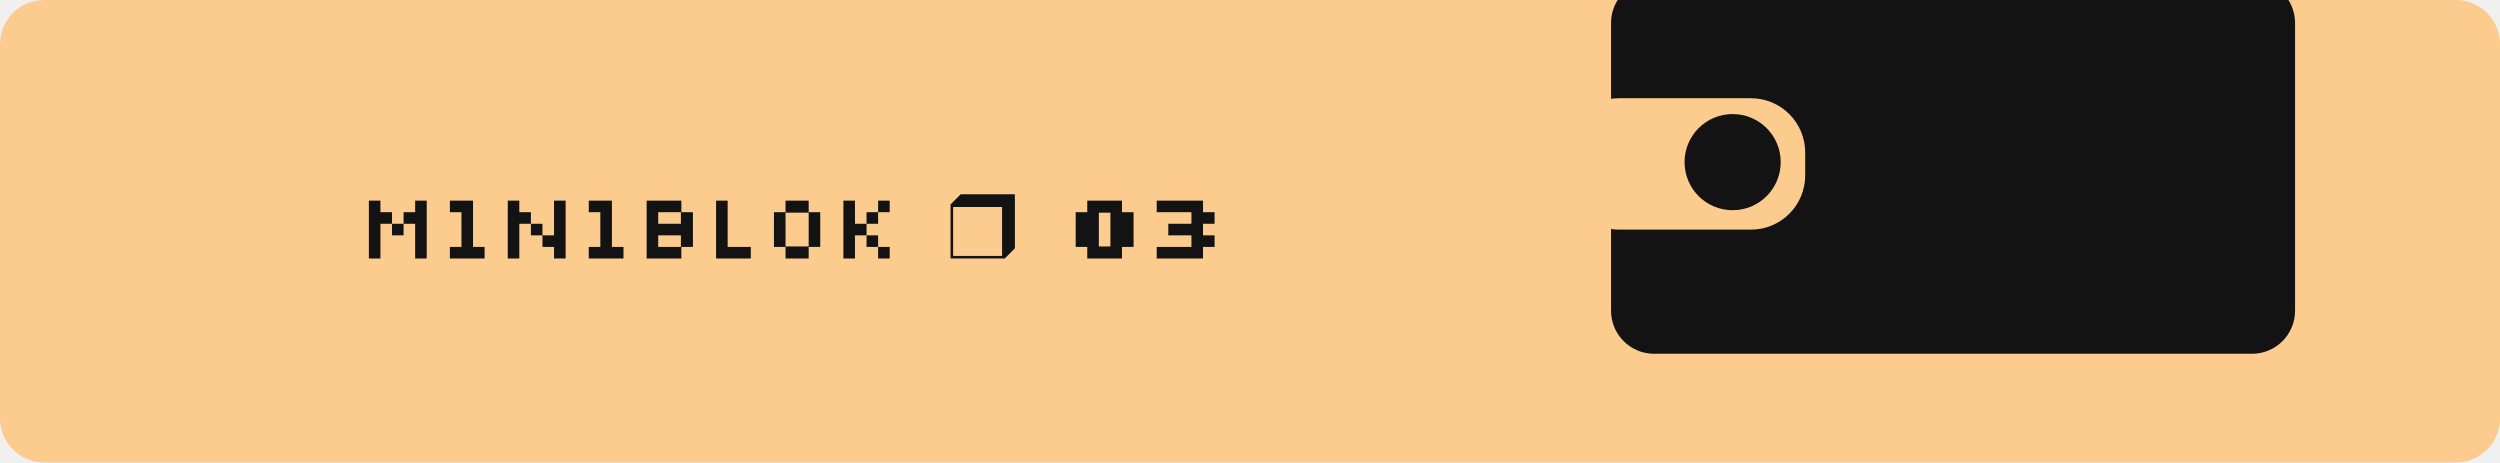
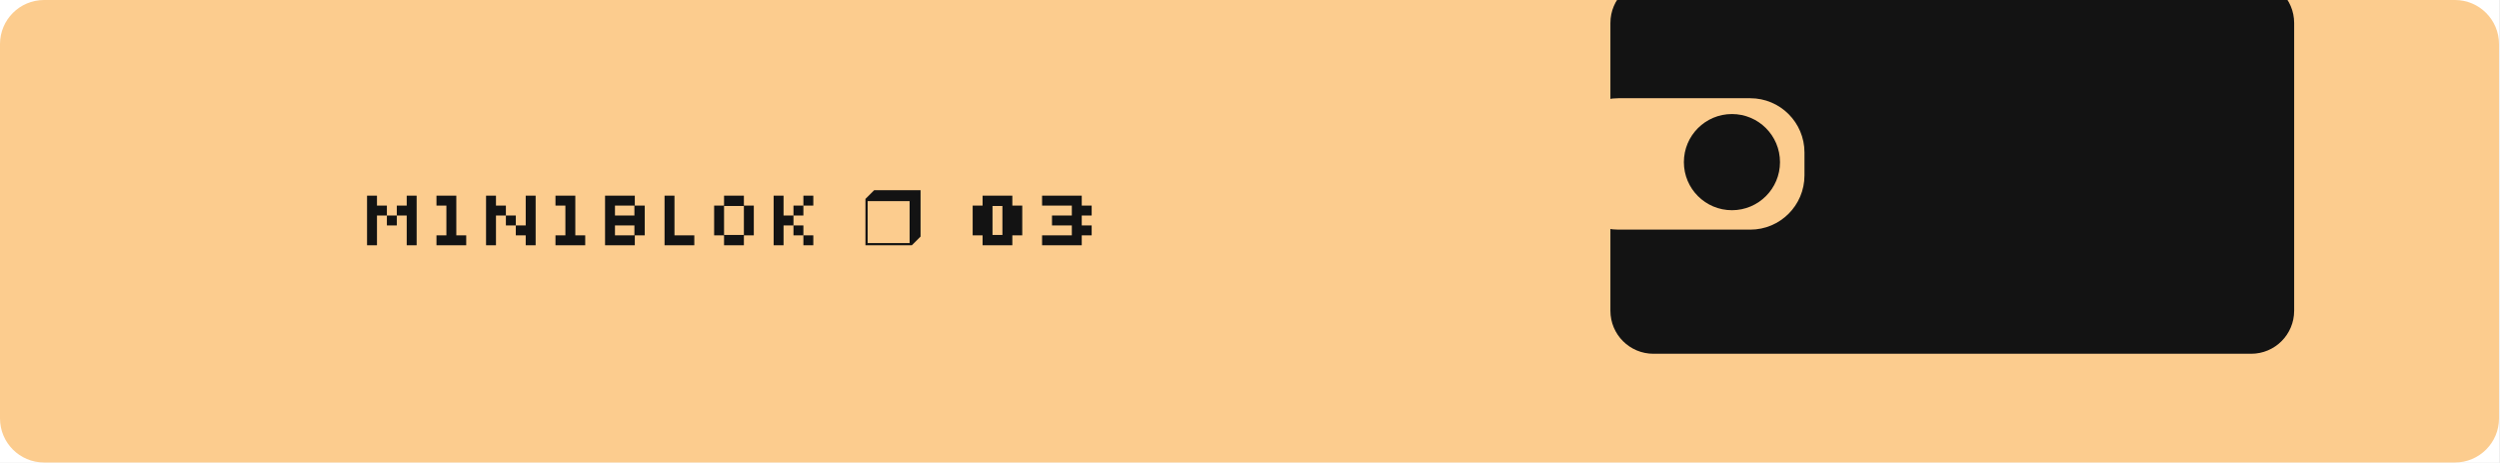
- <svg xmlns="http://www.w3.org/2000/svg" height="37mm" stroke-miterlimit="10" style="fill-rule:nonzero;clip-rule:evenodd;stroke-linecap:round;stroke-linejoin:round;" version="1.1" viewBox="0 0 567 104.895" width="200.0mm" xml:space="preserve">
+ <svg xmlns="http://www.w3.org/2000/svg" xmlns:ns1="http://vectornator.io" height="100%" stroke-miterlimit="10" style="fill-rule:nonzero;clip-rule:evenodd;stroke-linecap:round;stroke-linejoin:round;" version="1.1" viewBox="0 0 567 104.895" width="100%" xml:space="preserve">
  <defs />
+   <path d="M0 0L567 0L567 104.895L0 104.895L0 0Z" fill="#ffffff" fill-rule="nonzero" opacity="1" stroke="none" />
  <clipPath id="ArtboardFrame">
    <rect height="104.895" width="567" x="0" y="0" />
  </clipPath>
-   <g clip-path="url(#ArtboardFrame)" id="Layer-1">
-     <path d="M8.80426e-14 10C9.23706e-14 4.477 4.477-2.66454e-14 10-2.73133e-14L557 3.31404e-14C562.523 3.37508e-14 567 4.477 567 10L567 94.895C567 100.418 562.523 104.895 557 104.895L10 104.895C4.477 104.895 1.77636e-15 100.418 9.27789e-15 94.895L8.80426e-14 10Z" fill="#fccc8e" fill-rule="nonzero" opacity="1" stroke="none" />
-     <g opacity="1">
-       <g fill="#fccc8e" opacity="1" stroke="none">
+   <g clip-path="url(#ArtboardFrame)" id="Layer-1" ns1:layerName="Layer 1">
+     <path d="M8.80426e-14 10C9.23706e-14 4.477 4.477-2.66454e-14 10-2.73133e-14L557 3.31404e-14C562.523 3.37508e-14 567 4.477 567 10L567 94.895C567 100.418 562.523 104.895 557 104.895L10 104.895C4.477 104.895 1.77636e-15 100.418 9.27789e-15 94.895L8.80426e-14 10Z" fill="#fccc8e" fill-rule="nonzero" opacity="1" stroke="none" ns1:layerName="Rectangle 2" />
+     <g opacity="1" ns1:layerName="Group 11">
+       <g fill="#fccc8e" opacity="1" stroke="none" ns1:layerName="Text 2">
        <path d="M112.185 134.826L111.353 134.826L111.657 132.602L112.505 132.602L112.633 131.658L111.801 131.658L112.105 129.434L112.937 129.434L113.161 127.866L115.417 127.866L115.193 129.434L115.737 129.434L115.961 127.866L118.217 127.866L117.993 129.434L118.825 129.434L118.521 131.658L117.689 131.658L117.545 132.602L118.377 132.602L118.073 134.826L117.241 134.826L117.017 136.394L114.761 136.394L114.985 134.826L114.441 134.826L114.217 136.394L111.961 136.394L112.185 134.826ZM114.745 132.602L115.289 132.602L115.433 131.658L114.889 131.658L114.745 132.602Z" />
        <path d="M129.253 133.21C129.253 135.023 128.874 136.41 128.117 137.37C127.359 138.33 126.303 138.81 124.949 138.81C123.594 138.81 122.538 138.33 121.781 137.37C121.023 136.41 120.645 135.023 120.645 133.21C120.645 131.396 121.023 130.01 121.781 129.05C122.538 128.09 123.594 127.61 124.949 127.61C126.303 127.61 127.359 128.09 128.117 129.05C128.874 130.01 129.253 131.396 129.253 133.21ZM125.973 133.21C125.973 131.535 125.631 130.698 124.949 130.698C124.266 130.698 123.925 131.535 123.925 133.21C123.925 134.884 124.266 135.722 124.949 135.722C125.631 135.722 125.973 134.884 125.973 133.21Z" />
        <path d="M133.633 130.842L130.705 130.842L131.889 127.866L138.401 127.866L134.193 138.538L130.593 138.538L133.633 130.842Z" />
        <path d="M112.193 150.53L117.713 150.53C118.737 150.53 119.685 150.666 120.557 150.938C121.429 151.21 122.185 151.61 122.825 152.138C123.465 152.666 123.965 153.318 124.325 154.094C124.685 154.87 124.865 155.762 124.865 156.77C124.865 157.57 124.753 158.25 124.529 158.81C124.305 159.37 124.057 159.834 123.785 160.202C123.465 160.618 123.105 160.97 122.705 161.258L125.705 166.538L119.705 166.538L117.305 162.482L117.305 166.538L112.193 166.538L112.193 150.53ZM117.305 158.402L117.569 158.402C118.177 158.402 118.693 158.266 119.117 157.994C119.541 157.722 119.753 157.266 119.753 156.626C119.753 155.986 119.541 155.53 119.117 155.258C118.693 154.986 118.177 154.85 117.569 154.85L117.305 154.85L117.305 158.402Z" />
        <path d="M127.685 150.53L137.117 150.53L137.117 154.73L132.797 154.73L132.797 156.506L137.045 156.506L137.045 160.49L132.797 160.49L132.797 162.338L137.285 162.338L137.285 166.538L127.685 166.538L127.685 150.53Z" />
        <path d="M142.337 154.73L139.385 154.73L139.385 150.53L150.569 150.53L150.569 154.73L147.617 154.73L147.617 166.538L142.337 166.538L142.337 154.73Z" />
        <path d="M152.909 150.53L158.021 150.53L158.021 155.978L160.877 155.978L160.877 150.53L166.013 150.53L166.013 166.538L160.877 166.538L160.877 160.61L158.021 160.61L158.021 166.538L152.909 166.538L152.909 150.53Z" />
        <path d="M169.193 150.53L174.617 150.53L174.617 166.538L169.193 166.538L169.193 150.53Z" />
        <path d="M177.797 150.53L181.997 150.53L186.413 156.698L186.413 150.53L191.429 150.53L191.429 166.538L187.205 166.538L182.813 160.394L182.813 166.538L177.797 166.538L177.797 150.53Z" />
        <path d="M194.609 150.53L199.793 150.53L199.793 154.226L202.817 150.53L209.081 150.53L203.441 157.85L209.369 166.538L203.201 166.538L199.793 161.594L199.793 166.538L194.609 166.538L194.609 150.53Z" />
        <path d="M211.349 150.53L216.773 150.53L216.773 166.538L211.349 166.538L211.349 150.53Z" />
        <path d="M219.953 150.53L224.153 150.53L228.569 156.698L228.569 150.53L233.585 150.53L233.585 166.538L229.361 166.538L224.969 160.394L224.969 166.538L219.953 166.538L219.953 150.53Z" />
        <path d="M246.965 155.978C246.677 155.722 246.317 155.526 245.885 155.39C245.453 155.254 245.029 155.186 244.613 155.186C244.149 155.186 243.725 155.27 243.341 155.438C242.957 155.606 242.625 155.838 242.345 156.134C242.065 156.43 241.845 156.786 241.685 157.202C241.525 157.618 241.445 158.066 241.445 158.546C241.445 159.026 241.533 159.474 241.709 159.89C241.885 160.306 242.125 160.662 242.429 160.958C242.733 161.254 243.089 161.486 243.497 161.654C243.905 161.822 244.341 161.906 244.805 161.906C245.349 161.906 245.845 161.79 246.293 161.558C246.741 161.326 247.125 161.01 247.445 160.61L246.005 160.61L246.005 157.25L252.173 157.25L252.173 162.578C251.805 163.234 251.365 163.83 250.853 164.366C250.341 164.902 249.769 165.362 249.137 165.746C248.505 166.13 247.821 166.426 247.085 166.634C246.349 166.842 245.589 166.946 244.805 166.946C243.653 166.946 242.565 166.73 241.541 166.298C240.517 165.866 239.625 165.274 238.865 164.522C238.105 163.77 237.505 162.882 237.065 161.858C236.625 160.834 236.405 159.73 236.405 158.546C236.405 157.394 236.613 156.306 237.029 155.282C237.445 154.258 238.017 153.366 238.745 152.606C239.473 151.846 240.337 151.246 241.337 150.806C242.337 150.366 243.413 150.146 244.565 150.146C245.461 150.146 246.237 150.234 246.893 150.41C247.549 150.586 248.101 150.786 248.549 151.01C249.077 151.266 249.517 151.546 249.869 151.85L246.965 155.978Z" />
        <path d="M112.193 196.538L112.193 180.53L116.633 180.53C118.137 180.53 119.477 180.698 120.653 181.034C121.829 181.37 122.821 181.874 123.629 182.546C124.437 183.218 125.053 184.054 125.477 185.054C125.901 186.054 126.113 187.21 126.113 188.522C126.113 189.834 125.901 190.99 125.477 191.99C125.053 192.99 124.437 193.826 123.629 194.498C122.821 195.17 121.829 195.678 120.653 196.022C119.477 196.366 118.137 196.538 116.633 196.538L112.193 196.538ZM117.305 191.978C118.505 191.978 119.433 191.694 120.089 191.126C120.745 190.558 121.073 189.69 121.073 188.522C121.073 187.354 120.745 186.49 120.089 185.93C119.433 185.37 118.505 185.09 117.305 185.09L117.305 191.978Z" />
        <path d="M128.933 180.53L138.365 180.53L138.365 184.73L134.045 184.73L134.045 186.506L138.293 186.506L138.293 190.49L134.045 190.49L134.045 192.338L138.533 192.338L138.533 196.538L128.933 196.538L128.933 180.53Z" />
        <path d="M141.473 180.53L150.905 180.53L150.905 184.73L146.585 184.73L146.585 186.506L150.833 186.506L150.833 190.49L146.585 190.49L146.585 196.538L141.473 196.538L141.473 180.53Z" />
        <path d="M153.725 180.53L159.149 180.53L159.149 196.538L153.725 196.538L153.725 180.53Z" />
        <path d="M172.901 180.53L175.613 187.49L178.349 180.53L183.941 180.53L177.701 196.538L173.549 196.538L167.309 180.53L172.901 180.53Z" />
        <path d="M187.673 180.53L191.513 180.53L197.585 196.538L192.545 196.538L192.017 195.098L187.169 195.098L186.641 196.538L181.601 196.538L187.673 180.53ZM190.673 191.57L189.593 188.762L188.513 191.57L190.673 191.57Z" />
        <path d="M199.445 180.53L204.773 180.53L204.773 192.338L209.189 192.338L209.189 196.538L199.445 196.538L199.445 180.53Z" />
        <path d="M218.081 196.946C217.073 196.946 216.161 196.818 215.345 196.562C214.529 196.306 213.833 195.922 213.257 195.41C212.681 194.898 212.237 194.25 211.925 193.466C211.613 192.682 211.457 191.762 211.457 190.706L211.457 180.53L216.569 180.53L216.569 190.49C216.569 191.05 216.685 191.478 216.917 191.774C217.149 192.07 217.537 192.218 218.081 192.218C218.625 192.218 219.013 192.07 219.245 191.774C219.477 191.478 219.593 191.05 219.593 190.49L219.593 180.53L224.729 180.53L224.729 190.706C224.729 191.762 224.573 192.682 224.261 193.466C223.949 194.25 223.501 194.898 222.917 195.41C222.333 195.922 221.633 196.306 220.817 196.562C220.001 196.818 219.089 196.946 218.081 196.946Z" />
        <path d="M227.837 180.53L237.269 180.53L237.269 184.73L232.949 184.73L232.949 186.506L237.197 186.506L237.197 190.49L232.949 190.49L232.949 192.338L237.437 192.338L237.437 196.538L227.837 196.538L227.837 180.53Z" />
        <path d="M239.945 191.57C240.297 191.682 240.665 191.77 241.049 191.834C241.369 191.914 241.733 191.978 242.141 192.026C242.549 192.074 242.961 192.098 243.377 192.098C244.113 192.098 244.481 191.826 244.481 191.282C244.481 191.074 244.369 190.862 244.145 190.646C243.921 190.43 243.637 190.19 243.293 189.926C242.949 189.662 242.581 189.37 242.189 189.05C241.797 188.73 241.429 188.362 241.085 187.946C240.741 187.53 240.457 187.062 240.233 186.542C240.009 186.022 239.897 185.426 239.897 184.754C239.897 184.002 240.033 183.338 240.305 182.762C240.577 182.186 240.953 181.706 241.433 181.322C241.913 180.938 242.477 180.646 243.125 180.446C243.773 180.246 244.465 180.146 245.201 180.146C245.585 180.146 245.969 180.166 246.353 180.206C246.737 180.246 247.081 180.282 247.385 180.314C247.737 180.362 248.081 180.41 248.417 180.458L248.417 184.946C248.289 184.93 248.145 184.914 247.985 184.898C247.857 184.882 247.713 184.866 247.553 184.85C247.393 184.834 247.225 184.826 247.049 184.826C246.953 184.826 246.833 184.83 246.689 184.838C246.545 184.846 246.409 184.866 246.281 184.898C246.153 184.93 246.041 184.986 245.945 185.066C245.849 185.146 245.801 185.258 245.801 185.402C245.801 185.53 245.909 185.69 246.125 185.882C246.341 186.074 246.605 186.298 246.917 186.554C247.229 186.81 247.573 187.106 247.949 187.442C248.325 187.778 248.669 188.162 248.981 188.594C249.293 189.026 249.557 189.514 249.773 190.058C249.989 190.602 250.097 191.21 250.097 191.882C250.097 192.586 249.985 193.246 249.761 193.862C249.537 194.478 249.189 195.014 248.717 195.47C248.245 195.926 247.641 196.286 246.905 196.55C246.169 196.814 245.297 196.946 244.289 196.946C243.681 196.946 243.117 196.918 242.597 196.862C242.077 196.806 241.617 196.738 241.217 196.658C240.753 196.578 240.329 196.482 239.945 196.37L239.945 191.57Z" />
      </g>
    </g>
-     <g opacity="1" />
-     <path d="M98.392 5.42L374.433 5.42L374.433 122.864L98.392 122.864L98.392 5.42Z" fill="#16a321" fill-rule="nonzero" opacity="0" stroke="none" />
-     <g opacity="1">
-       <g opacity="1">
-         <path d="M365.386 5.206C365.386-0.182 369.753-4.55 375.141-4.55L510.766-4.55C516.153-4.55 520.521-0.182 520.521 5.206L520.521 70.478C520.521 75.866 516.153 80.234 510.766 80.234L375.141 80.234C369.753 80.234 365.386 75.866 365.386 70.478L365.386 5.206Z" fill="#131313" fill-rule="nonzero" opacity="1" stroke="none" />
-         <path d="M354.886 34.581C354.886 27.787 360.394 22.279 367.188 22.279L397.116 22.279C403.91 22.279 409.418 27.787 409.418 34.581L409.418 39.779C409.418 46.573 403.91 52.081 397.116 52.081L367.188 52.081C360.394 52.081 354.886 46.573 354.886 39.779L354.886 34.581Z" fill="#fccc8e" fill-rule="nonzero" opacity="1" stroke="none" />
-         <path d="M382.056 36.771C382.056 30.748 386.938 25.866 392.96 25.866C398.983 25.866 403.865 30.748 403.865 36.771C403.865 42.793 398.983 47.675 392.96 47.675C386.938 47.675 382.056 42.793 382.056 36.771Z" fill="#131313" fill-rule="nonzero" opacity="1" stroke="none" />
+     <g opacity="1" ns1:layerName="Group 12" />
+     <path d="M98.392 5.42L374.433 5.42L374.433 122.864L98.392 122.864L98.392 5.42Z" fill="#16a321" fill-rule="nonzero" opacity="0" stroke="none" ns1:layerName="Rectangle 3" />
+     <g opacity="1" ns1:layerName="Group 13">
+       <g opacity="1" ns1:layerName="Group 17">
+         <path d="M365.386 5.206C365.386-0.182 369.753-4.55 375.141-4.55L510.766-4.55C516.153-4.55 520.521-0.182 520.521 5.206L520.521 70.478C520.521 75.866 516.153 80.234 510.766 80.234L375.141 80.234C369.753 80.234 365.386 75.866 365.386 70.478L365.386 5.206Z" fill="#131313" fill-rule="nonzero" opacity="1" stroke="none" ns1:layerName="Rectangle 1" />
+         <path d="M354.886 34.581C354.886 27.787 360.394 22.279 367.188 22.279L397.116 22.279C403.91 22.279 409.418 27.787 409.418 34.581L409.418 39.779C409.418 46.573 403.91 52.081 397.116 52.081L367.188 52.081C360.394 52.081 354.886 46.573 354.886 39.779L354.886 34.581Z" fill="#fccc8e" fill-rule="nonzero" opacity="1" stroke="none" ns1:layerName="Rectangle 3" />
+         <path d="M382.056 36.771C382.056 30.748 386.938 25.866 392.96 25.866C398.983 25.866 403.865 30.748 403.865 36.771C403.865 42.793 398.983 47.675 392.96 47.675C386.938 47.675 382.056 42.793 382.056 36.771Z" fill="#131313" fill-rule="nonzero" opacity="1" stroke="none" ns1:layerName="Oval 1" />
      </g>
    </g>
-     <g fill="#131313" opacity="1" stroke="none">
-       <path d="M83.657 58.627L83.657 45.502L86.282 45.502L86.282 48.127L88.907 48.127L88.907 50.752L91.532 50.752L91.532 53.377L88.907 53.377L88.907 50.752L86.282 50.752L86.282 58.627L83.657 58.627ZM94.157 58.627L94.157 50.752L91.532 50.752L91.532 48.127L94.157 48.127L94.157 45.502L96.782 45.502L96.782 58.627L94.157 58.627Z" />
-       <path d="M102.032 58.627L102.032 56.002L104.657 56.002L104.657 48.127L102.032 48.127L102.032 45.502L107.282 45.502L107.282 56.002L109.907 56.002L109.907 58.627L102.032 58.627Z" />
-       <path d="M115.157 58.627L115.157 45.502L117.782 45.502L117.782 48.127L120.407 48.127L120.407 50.752L123.032 50.752L123.032 53.377L125.657 53.377L125.657 45.502L128.282 45.502L128.282 58.627L125.657 58.627L125.657 56.002L123.032 56.002L123.032 53.377L120.407 53.377L120.407 50.752L117.782 50.752L117.782 58.627L115.157 58.627Z" />
-       <path d="M133.532 58.627L133.532 56.002L136.157 56.002L136.157 48.127L133.532 48.127L133.532 45.502L138.782 45.502L138.782 56.002L141.407 56.002L141.407 58.627L133.532 58.627Z" />
-       <path d="M146.657 58.627L146.657 45.502L154.532 45.502L154.532 48.127L157.157 48.127L157.157 56.002L154.532 56.002L154.532 58.627L146.657 58.627ZM149.282 50.752L154.427 50.752L154.427 48.127L149.282 48.127L149.282 50.752ZM149.282 56.002L154.427 56.002L154.427 53.377L149.282 53.377L149.282 56.002Z" />
-       <path d="M162.407 58.627L162.407 45.502L165.032 45.502L165.032 56.002L170.282 56.002L170.282 58.627L162.407 58.627Z" />
-       <path d="M178.157 58.627L178.157 56.002L175.532 56.002L175.532 48.127L178.157 48.127L178.157 45.502L183.407 45.502L183.407 48.127L186.032 48.127L186.032 56.002L183.407 56.002L183.407 58.627L178.157 58.627ZM178.157 55.897L183.407 55.897L183.407 48.232L178.157 48.232L178.157 55.897Z" />
-       <path d="M191.282 58.627L191.282 45.502L193.907 45.502L193.907 50.752L196.532 50.752L196.532 53.377L199.157 53.377L199.157 56.002L201.782 56.002L201.782 58.627L199.157 58.627L199.157 56.002L196.532 56.002L196.532 53.377L193.907 53.377L193.907 58.627L191.282 58.627ZM199.157 48.127L199.157 45.502L201.782 45.502L201.782 48.127L199.157 48.127ZM196.532 50.752L196.532 48.127L199.157 48.127L199.157 50.752L196.532 50.752Z" />
-       <path d="M230.175 56.32L227.868 58.627L215.584 58.627L215.584 46.364L217.891 44.056L230.175 44.056L230.175 56.32ZM227.273 58.043L227.273 46.948L216.168 46.948L216.168 58.043L227.273 58.043Z" />
-       <path d="M246.592 58.627L246.592 56.002L243.967 56.002L243.967 48.127L246.592 48.127L246.592 45.502L254.467 45.502L254.467 48.127L257.092 48.127L257.092 56.002L254.467 56.002L254.467 58.627L246.592 58.627ZM249.217 55.897L251.842 55.897L251.842 48.232L249.217 48.232L249.217 55.897Z" />
-       <path d="M262.342 58.627L262.342 56.002L270.217 56.002L270.217 53.377L264.967 53.377L264.967 50.752L270.217 50.752L270.217 48.127L262.342 48.127L262.342 45.502L272.842 45.502L272.842 48.127L275.467 48.127L275.467 50.752L272.842 50.752L272.842 53.377L275.467 53.377L275.467 56.002L272.842 56.002L272.842 58.627L262.342 58.627Z" />
+     <g fill="#131313" opacity="1" stroke="none" ns1:layerName="Text 2">
+       <path d="M83.282 55.627L83.282 44.377L85.532 44.377L85.532 46.627L87.782 46.627L87.782 48.877L90.032 48.877L90.032 51.127L87.782 51.127L87.782 48.877L85.532 48.877L85.532 55.627L83.282 55.627ZM92.282 55.627L92.282 48.877L90.032 48.877L90.032 46.627L92.282 46.627L92.282 44.377L94.532 44.377L94.532 55.627L92.282 55.627Z" />
+       <path d="M99.032 55.627L99.032 53.377L101.282 53.377L101.282 46.627L99.032 46.627L99.032 44.377L103.532 44.377L103.532 53.377L105.782 53.377L105.782 55.627L99.032 55.627Z" />
+       <path d="M110.282 55.627L110.282 44.377L112.532 44.377L112.532 46.627L114.782 46.627L114.782 48.877L117.032 48.877L117.032 51.127L119.282 51.127L119.282 44.377L121.532 44.377L121.532 55.627L119.282 55.627L119.282 53.377L117.032 53.377L117.032 51.127L114.782 51.127L114.782 48.877L112.532 48.877L112.532 55.627L110.282 55.627Z" />
+       <path d="M126.032 55.627L126.032 53.377L128.282 53.377L128.282 46.627L126.032 46.627L126.032 44.377L130.532 44.377L130.532 53.377L132.782 53.377L132.782 55.627L126.032 55.627Z" />
+       <path d="M137.282 55.627L137.282 44.377L144.032 44.377L144.032 46.627L146.282 46.627L146.282 53.377L144.032 53.377L144.032 55.627L137.282 55.627ZM139.532 48.877L143.942 48.877L143.942 46.627L139.532 46.627L139.532 48.877ZM139.532 53.377L143.942 53.377L143.942 51.127L139.532 51.127L139.532 53.377Z" />
+       <path d="M150.782 55.627L150.782 44.377L153.032 44.377L153.032 53.377L157.532 53.377L157.532 55.627L150.782 55.627Z" />
+       <path d="M164.282 55.627L164.282 53.377L162.032 53.377L162.032 46.627L164.282 46.627L164.282 44.377L168.782 44.377L168.782 46.627L171.032 46.627L171.032 53.377L168.782 53.377L168.782 55.627L164.282 55.627ZM164.282 53.287L168.782 53.287L168.782 46.717L164.282 46.717L164.282 53.287Z" />
+       <path d="M175.532 55.627L175.532 44.377L177.782 44.377L177.782 48.877L180.032 48.877L180.032 51.127L182.282 51.127L182.282 53.377L184.532 53.377L184.532 55.627L182.282 55.627L182.282 53.377L180.032 53.377L180.032 51.127L177.782 51.127L177.782 55.627L175.532 55.627ZM182.282 46.627L182.282 44.377L184.532 44.377L184.532 46.627L182.282 46.627ZM180.032 48.877L180.032 46.627L182.282 46.627L182.282 48.877L180.032 48.877Z" />
+       <path d="M208.869 53.65L206.891 55.627L196.362 55.627L196.362 45.115L198.34 43.138L208.869 43.138L208.869 53.65ZM206.382 55.126L206.382 45.617L196.863 45.617L196.863 55.126L206.382 55.126Z" />
+       <path d="M222.94 55.627L222.94 53.377L220.69 53.377L220.69 46.627L222.94 46.627L222.94 44.377L229.69 44.377L229.69 46.627L231.94 46.627L231.94 53.377L229.69 53.377L229.69 55.627L222.94 55.627ZM225.19 53.287L227.44 53.287L227.44 46.717L225.19 46.717L225.19 53.287Z" />
+       <path d="M236.44 55.627L236.44 53.377L243.19 53.377L243.19 51.127L238.69 51.127L238.69 48.877L243.19 48.877L243.19 46.627L236.44 46.627L236.44 44.377L245.44 44.377L245.44 46.627L247.69 46.627L247.69 48.877L245.44 48.877L245.44 51.127L247.69 51.127L247.69 53.377L245.44 53.377L245.44 55.627L236.44 55.627Z" />
    </g>
  </g>
</svg>
